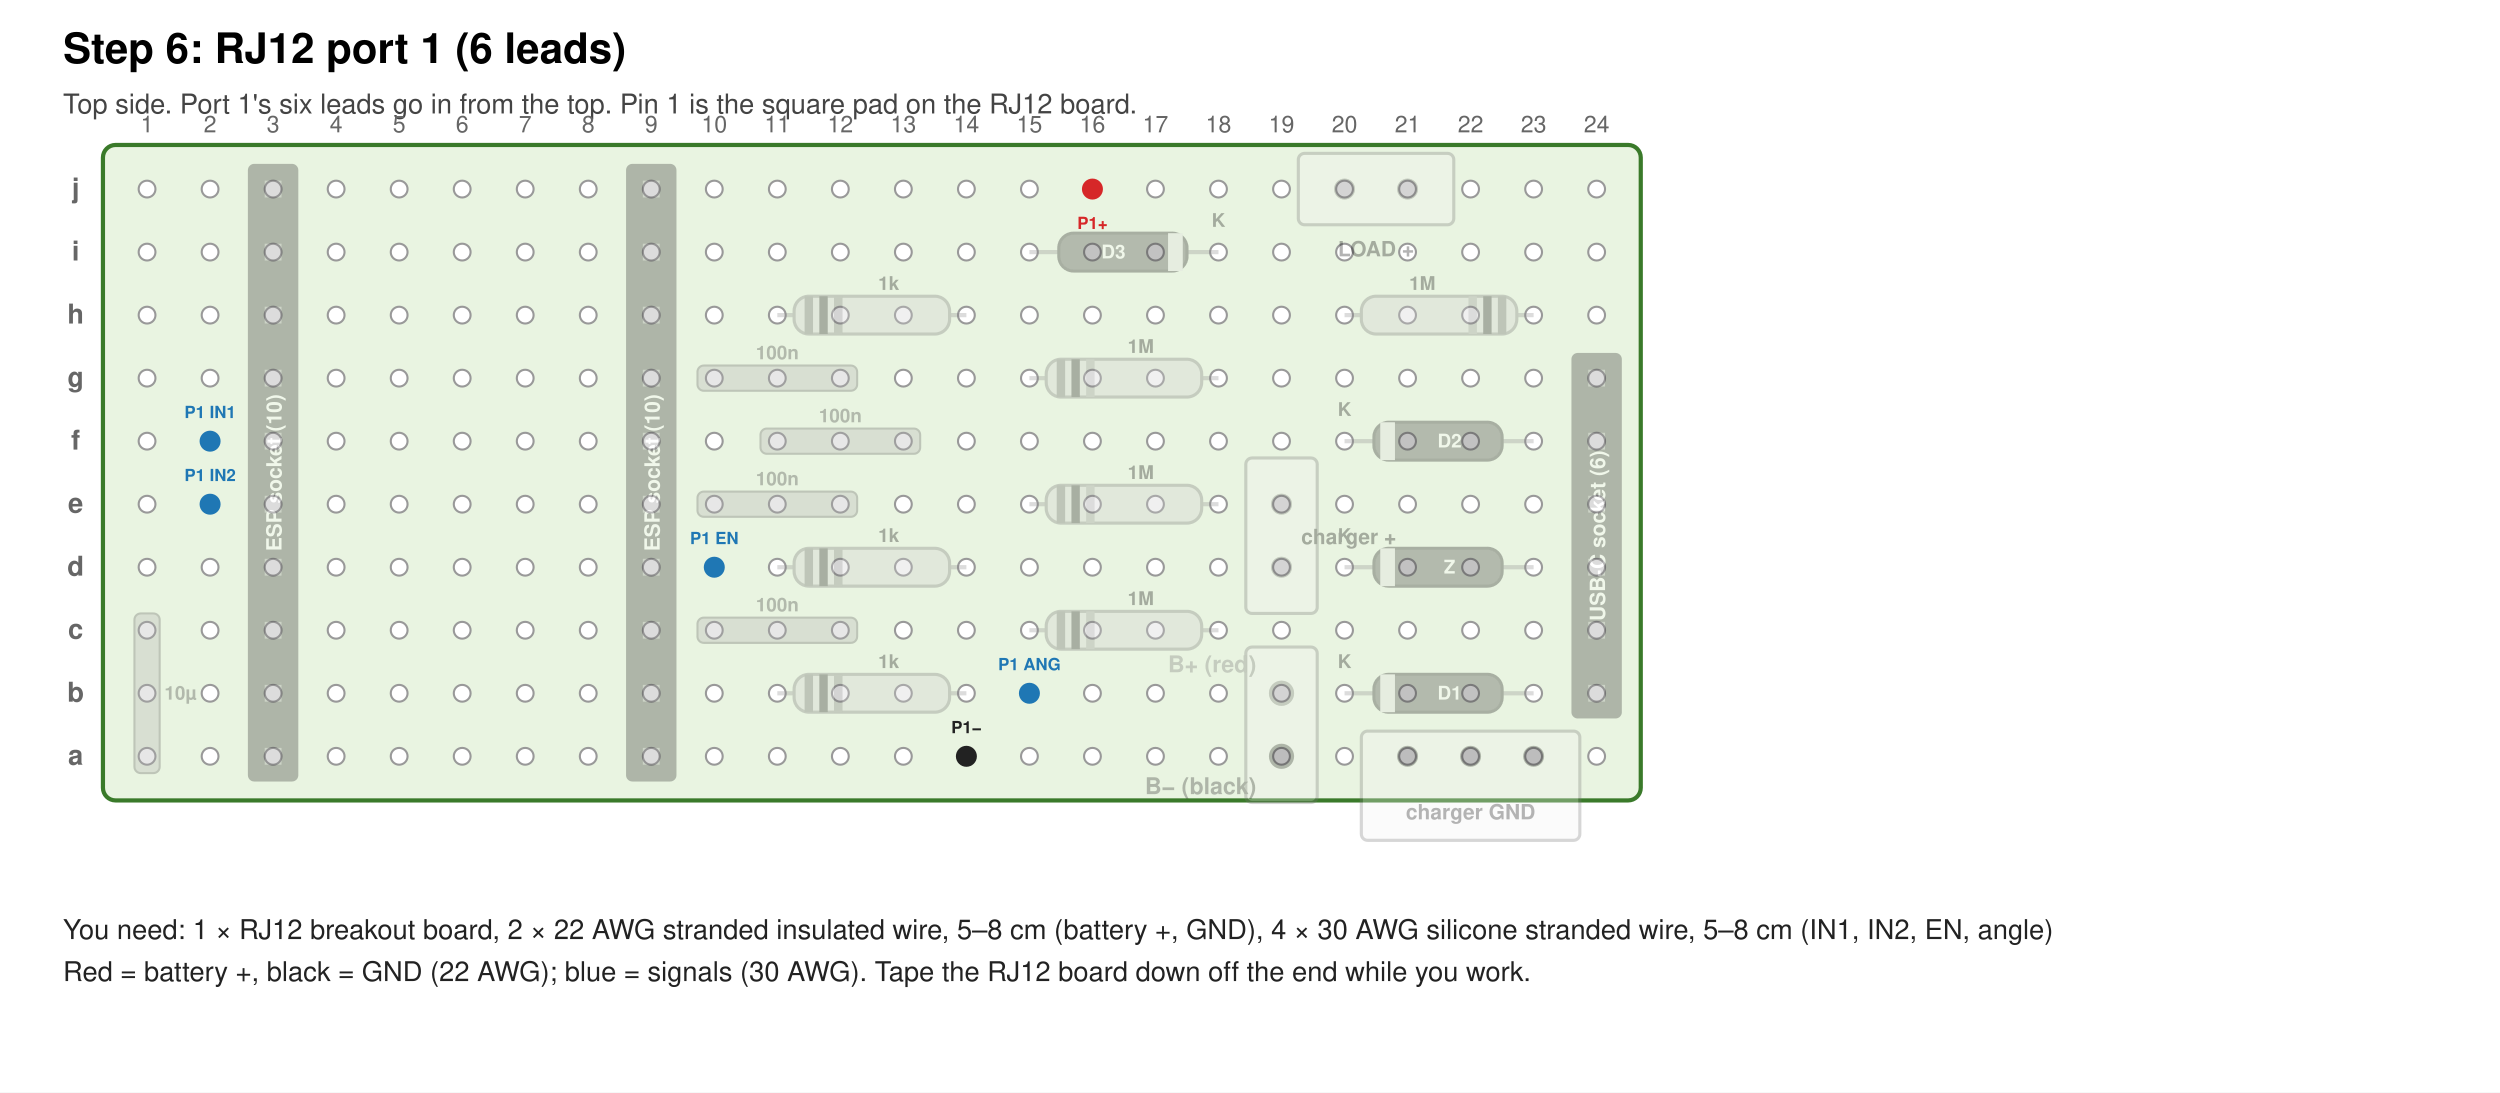
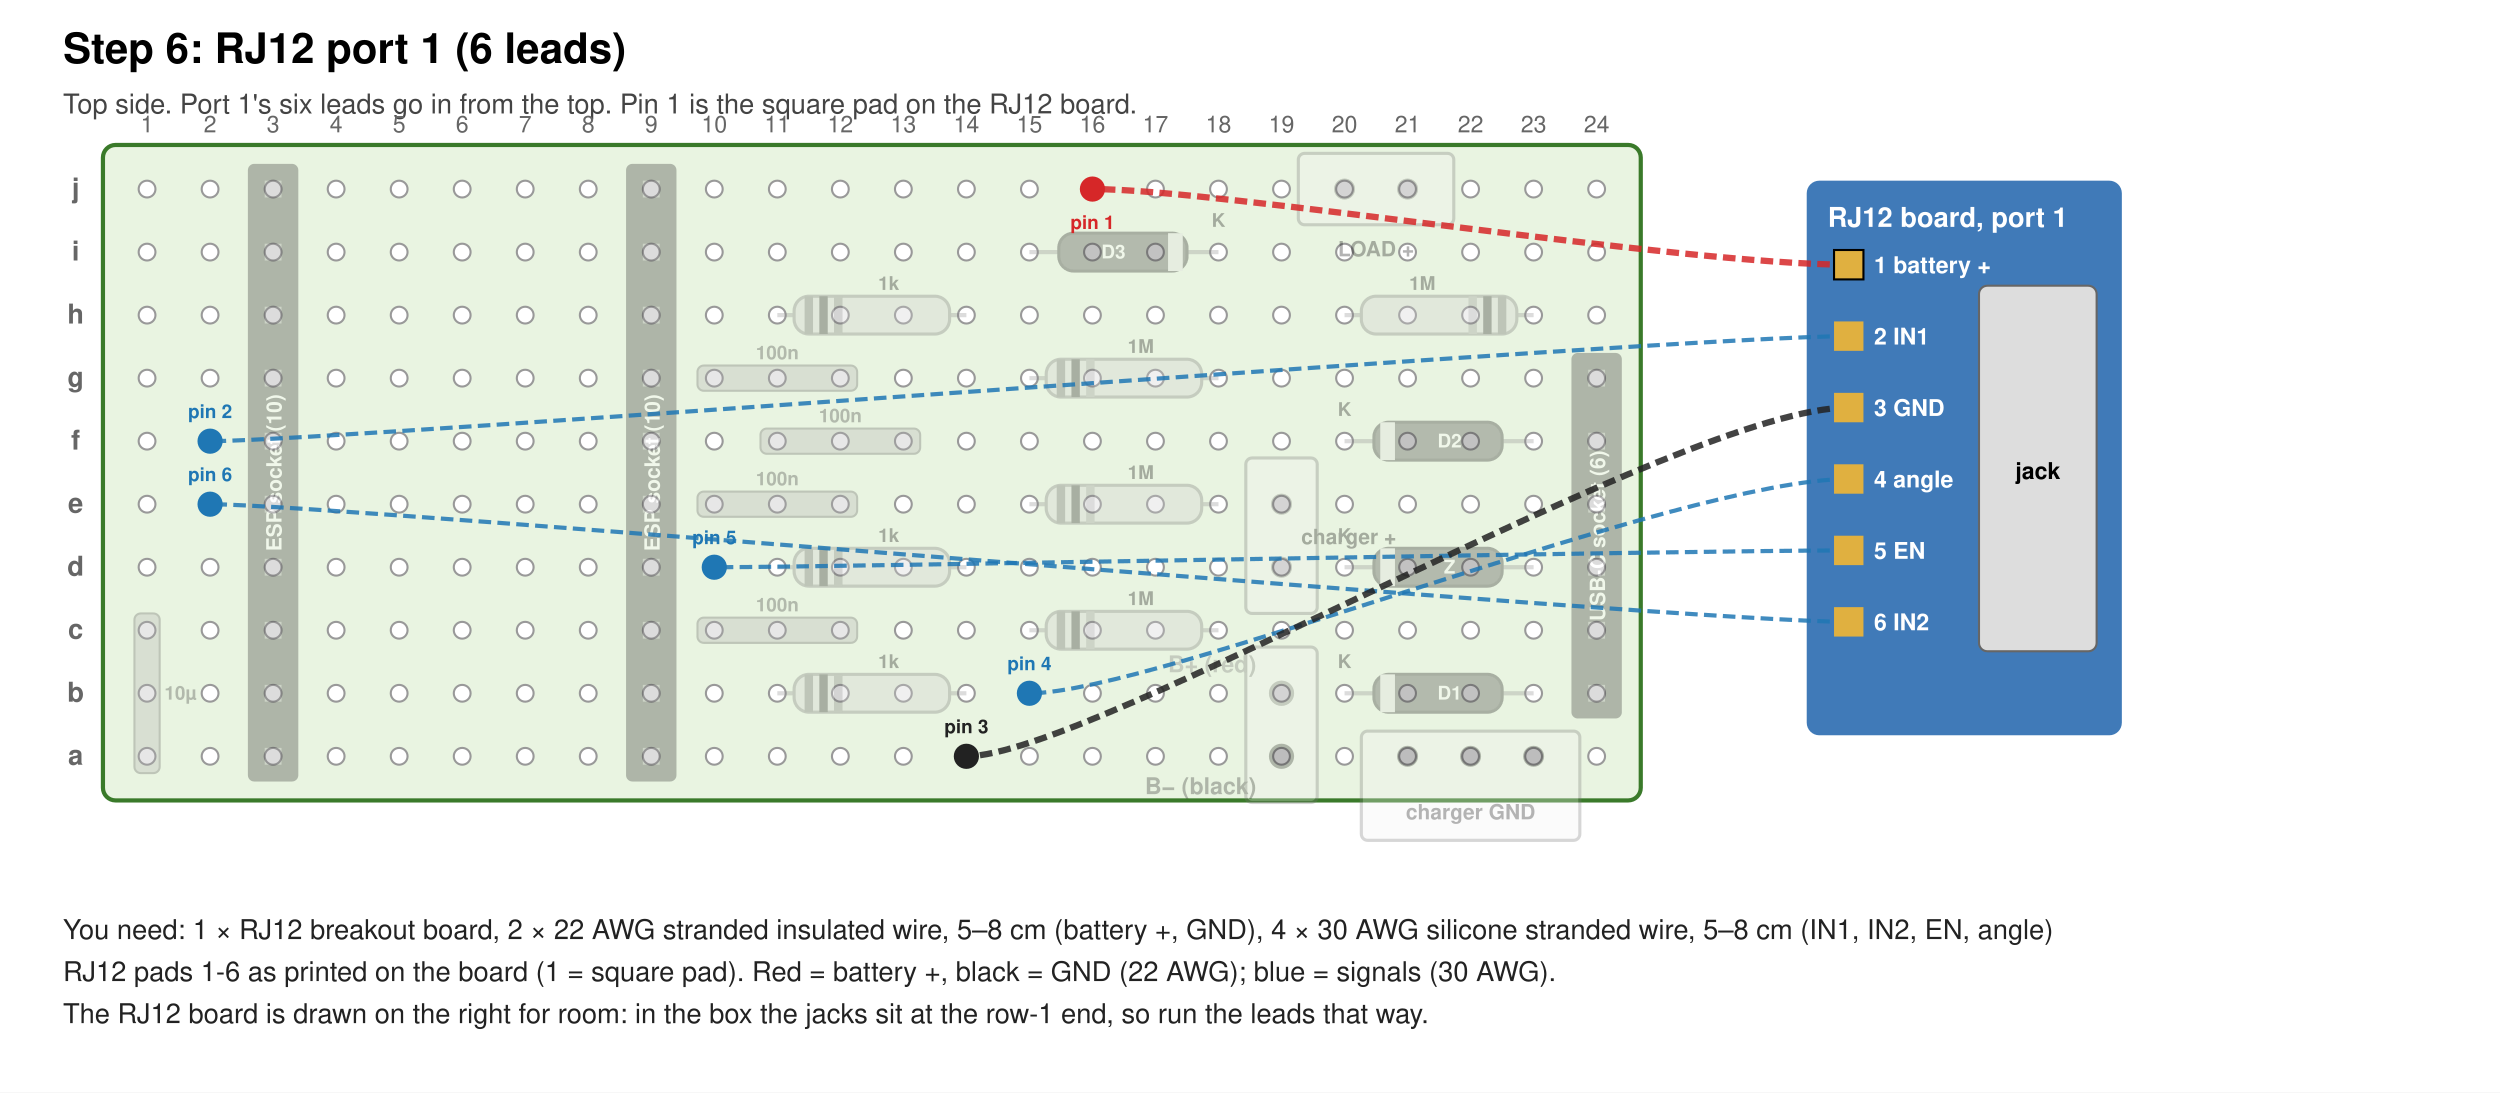
<svg xmlns="http://www.w3.org/2000/svg" width="1190" height="520" font-family="Helvetica,Arial">
  <defs>
    <filter id="mute">
      <feColorMatrix type="saturate" values="0" />
    </filter>
  </defs>
  <rect width="100%" height="100%" fill="#ffffff" />
  <text x="30" y="30" font-size="20" font-weight="bold">Step 6: RJ12 port 1 (6 leads)</text>
  <text x="30" y="54" font-size="13" fill="#444">Top side. Port 1's six leads go in from the top. Pin 1 is the square pad on the RJ12 board.</text>
  <rect x="49" y="69" width="732" height="312" rx="6" fill="#e9f4e1" stroke="#3a7a2a" stroke-width="2" />
  <text x="70" y="63" font-size="11" fill="#666" text-anchor="middle">1</text>
  <text x="100" y="63" font-size="11" fill="#666" text-anchor="middle">2</text>
  <text x="130" y="63" font-size="11" fill="#666" text-anchor="middle">3</text>
  <text x="160" y="63" font-size="11" fill="#666" text-anchor="middle">4</text>
  <text x="190" y="63" font-size="11" fill="#666" text-anchor="middle">5</text>
  <text x="220" y="63" font-size="11" fill="#666" text-anchor="middle">6</text>
  <text x="250" y="63" font-size="11" fill="#666" text-anchor="middle">7</text>
  <text x="280" y="63" font-size="11" fill="#666" text-anchor="middle">8</text>
  <text x="310" y="63" font-size="11" fill="#666" text-anchor="middle">9</text>
  <text x="340" y="63" font-size="11" fill="#666" text-anchor="middle">10</text>
  <text x="370" y="63" font-size="11" fill="#666" text-anchor="middle">11</text>
  <text x="400" y="63" font-size="11" fill="#666" text-anchor="middle">12</text>
  <text x="430" y="63" font-size="11" fill="#666" text-anchor="middle">13</text>
  <text x="460" y="63" font-size="11" fill="#666" text-anchor="middle">14</text>
  <text x="490" y="63" font-size="11" fill="#666" text-anchor="middle">15</text>
  <text x="520" y="63" font-size="11" fill="#666" text-anchor="middle">16</text>
  <text x="550" y="63" font-size="11" fill="#666" text-anchor="middle">17</text>
  <text x="580" y="63" font-size="11" fill="#666" text-anchor="middle">18</text>
  <text x="610" y="63" font-size="11" fill="#666" text-anchor="middle">19</text>
  <text x="640" y="63" font-size="11" fill="#666" text-anchor="middle">20</text>
  <text x="670" y="63" font-size="11" fill="#666" text-anchor="middle">21</text>
  <text x="700" y="63" font-size="11" fill="#666" text-anchor="middle">22</text>
  <text x="730" y="63" font-size="11" fill="#666" text-anchor="middle">23</text>
  <text x="760" y="63" font-size="11" fill="#666" text-anchor="middle">24</text>
  <text x="36" y="364" font-size="13" font-weight="bold" fill="#666" text-anchor="middle">a</text>
  <text x="36" y="334" font-size="13" font-weight="bold" fill="#666" text-anchor="middle">b</text>
  <text x="36" y="304" font-size="13" font-weight="bold" fill="#666" text-anchor="middle">c</text>
  <text x="36" y="274" font-size="13" font-weight="bold" fill="#666" text-anchor="middle">d</text>
  <text x="36" y="244" font-size="13" font-weight="bold" fill="#666" text-anchor="middle">e</text>
  <text x="36" y="214" font-size="13" font-weight="bold" fill="#666" text-anchor="middle">f</text>
  <text x="36" y="184" font-size="13" font-weight="bold" fill="#666" text-anchor="middle">g</text>
  <text x="36" y="154" font-size="13" font-weight="bold" fill="#666" text-anchor="middle">h</text>
  <text x="36" y="124" font-size="13" font-weight="bold" fill="#666" text-anchor="middle">i</text>
  <text x="36" y="94" font-size="13" font-weight="bold" fill="#666" text-anchor="middle">j</text>
  <circle cx="70" cy="360" r="4" fill="#fff" stroke="#999" />
  <circle cx="70" cy="330" r="4" fill="#fff" stroke="#999" />
  <circle cx="70" cy="300" r="4" fill="#fff" stroke="#999" />
  <circle cx="70" cy="270" r="4" fill="#fff" stroke="#999" />
  <circle cx="70" cy="240" r="4" fill="#fff" stroke="#999" />
  <circle cx="70" cy="210" r="4" fill="#fff" stroke="#999" />
  <circle cx="70" cy="180" r="4" fill="#fff" stroke="#999" />
  <circle cx="70" cy="150" r="4" fill="#fff" stroke="#999" />
  <circle cx="70" cy="120" r="4" fill="#fff" stroke="#999" />
  <circle cx="70" cy="90" r="4" fill="#fff" stroke="#999" />
  <circle cx="100" cy="360" r="4" fill="#fff" stroke="#999" />
  <circle cx="100" cy="330" r="4" fill="#fff" stroke="#999" />
  <circle cx="100" cy="300" r="4" fill="#fff" stroke="#999" />
  <circle cx="100" cy="270" r="4" fill="#fff" stroke="#999" />
  <circle cx="100" cy="240" r="4" fill="#fff" stroke="#999" />
  <circle cx="100" cy="210" r="4" fill="#fff" stroke="#999" />
  <circle cx="100" cy="180" r="4" fill="#fff" stroke="#999" />
  <circle cx="100" cy="150" r="4" fill="#fff" stroke="#999" />
  <circle cx="100" cy="120" r="4" fill="#fff" stroke="#999" />
  <circle cx="100" cy="90" r="4" fill="#fff" stroke="#999" />
  <circle cx="130" cy="360" r="4" fill="#fff" stroke="#999" />
  <circle cx="130" cy="330" r="4" fill="#fff" stroke="#999" />
  <circle cx="130" cy="300" r="4" fill="#fff" stroke="#999" />
  <circle cx="130" cy="270" r="4" fill="#fff" stroke="#999" />
  <circle cx="130" cy="240" r="4" fill="#fff" stroke="#999" />
  <circle cx="130" cy="210" r="4" fill="#fff" stroke="#999" />
  <circle cx="130" cy="180" r="4" fill="#fff" stroke="#999" />
  <circle cx="130" cy="150" r="4" fill="#fff" stroke="#999" />
  <circle cx="130" cy="120" r="4" fill="#fff" stroke="#999" />
  <circle cx="130" cy="90" r="4" fill="#fff" stroke="#999" />
  <circle cx="160" cy="360" r="4" fill="#fff" stroke="#999" />
  <circle cx="160" cy="330" r="4" fill="#fff" stroke="#999" />
  <circle cx="160" cy="300" r="4" fill="#fff" stroke="#999" />
  <circle cx="160" cy="270" r="4" fill="#fff" stroke="#999" />
  <circle cx="160" cy="240" r="4" fill="#fff" stroke="#999" />
  <circle cx="160" cy="210" r="4" fill="#fff" stroke="#999" />
  <circle cx="160" cy="180" r="4" fill="#fff" stroke="#999" />
  <circle cx="160" cy="150" r="4" fill="#fff" stroke="#999" />
  <circle cx="160" cy="120" r="4" fill="#fff" stroke="#999" />
  <circle cx="160" cy="90" r="4" fill="#fff" stroke="#999" />
  <circle cx="190" cy="360" r="4" fill="#fff" stroke="#999" />
  <circle cx="190" cy="330" r="4" fill="#fff" stroke="#999" />
  <circle cx="190" cy="300" r="4" fill="#fff" stroke="#999" />
  <circle cx="190" cy="270" r="4" fill="#fff" stroke="#999" />
  <circle cx="190" cy="240" r="4" fill="#fff" stroke="#999" />
  <circle cx="190" cy="210" r="4" fill="#fff" stroke="#999" />
  <circle cx="190" cy="180" r="4" fill="#fff" stroke="#999" />
  <circle cx="190" cy="150" r="4" fill="#fff" stroke="#999" />
  <circle cx="190" cy="120" r="4" fill="#fff" stroke="#999" />
  <circle cx="190" cy="90" r="4" fill="#fff" stroke="#999" />
  <circle cx="220" cy="360" r="4" fill="#fff" stroke="#999" />
  <circle cx="220" cy="330" r="4" fill="#fff" stroke="#999" />
  <circle cx="220" cy="300" r="4" fill="#fff" stroke="#999" />
  <circle cx="220" cy="270" r="4" fill="#fff" stroke="#999" />
  <circle cx="220" cy="240" r="4" fill="#fff" stroke="#999" />
  <circle cx="220" cy="210" r="4" fill="#fff" stroke="#999" />
  <circle cx="220" cy="180" r="4" fill="#fff" stroke="#999" />
  <circle cx="220" cy="150" r="4" fill="#fff" stroke="#999" />
  <circle cx="220" cy="120" r="4" fill="#fff" stroke="#999" />
  <circle cx="220" cy="90" r="4" fill="#fff" stroke="#999" />
  <circle cx="250" cy="360" r="4" fill="#fff" stroke="#999" />
  <circle cx="250" cy="330" r="4" fill="#fff" stroke="#999" />
  <circle cx="250" cy="300" r="4" fill="#fff" stroke="#999" />
  <circle cx="250" cy="270" r="4" fill="#fff" stroke="#999" />
  <circle cx="250" cy="240" r="4" fill="#fff" stroke="#999" />
  <circle cx="250" cy="210" r="4" fill="#fff" stroke="#999" />
  <circle cx="250" cy="180" r="4" fill="#fff" stroke="#999" />
  <circle cx="250" cy="150" r="4" fill="#fff" stroke="#999" />
  <circle cx="250" cy="120" r="4" fill="#fff" stroke="#999" />
  <circle cx="250" cy="90" r="4" fill="#fff" stroke="#999" />
  <circle cx="280" cy="360" r="4" fill="#fff" stroke="#999" />
  <circle cx="280" cy="330" r="4" fill="#fff" stroke="#999" />
  <circle cx="280" cy="300" r="4" fill="#fff" stroke="#999" />
  <circle cx="280" cy="270" r="4" fill="#fff" stroke="#999" />
  <circle cx="280" cy="240" r="4" fill="#fff" stroke="#999" />
  <circle cx="280" cy="210" r="4" fill="#fff" stroke="#999" />
  <circle cx="280" cy="180" r="4" fill="#fff" stroke="#999" />
  <circle cx="280" cy="150" r="4" fill="#fff" stroke="#999" />
  <circle cx="280" cy="120" r="4" fill="#fff" stroke="#999" />
  <circle cx="280" cy="90" r="4" fill="#fff" stroke="#999" />
  <circle cx="310" cy="360" r="4" fill="#fff" stroke="#999" />
  <circle cx="310" cy="330" r="4" fill="#fff" stroke="#999" />
  <circle cx="310" cy="300" r="4" fill="#fff" stroke="#999" />
  <circle cx="310" cy="270" r="4" fill="#fff" stroke="#999" />
  <circle cx="310" cy="240" r="4" fill="#fff" stroke="#999" />
  <circle cx="310" cy="210" r="4" fill="#fff" stroke="#999" />
  <circle cx="310" cy="180" r="4" fill="#fff" stroke="#999" />
  <circle cx="310" cy="150" r="4" fill="#fff" stroke="#999" />
  <circle cx="310" cy="120" r="4" fill="#fff" stroke="#999" />
  <circle cx="310" cy="90" r="4" fill="#fff" stroke="#999" />
  <circle cx="340" cy="360" r="4" fill="#fff" stroke="#999" />
  <circle cx="340" cy="330" r="4" fill="#fff" stroke="#999" />
  <circle cx="340" cy="300" r="4" fill="#fff" stroke="#999" />
  <circle cx="340" cy="270" r="4" fill="#fff" stroke="#999" />
  <circle cx="340" cy="240" r="4" fill="#fff" stroke="#999" />
  <circle cx="340" cy="210" r="4" fill="#fff" stroke="#999" />
  <circle cx="340" cy="180" r="4" fill="#fff" stroke="#999" />
  <circle cx="340" cy="150" r="4" fill="#fff" stroke="#999" />
  <circle cx="340" cy="120" r="4" fill="#fff" stroke="#999" />
  <circle cx="340" cy="90" r="4" fill="#fff" stroke="#999" />
  <circle cx="370" cy="360" r="4" fill="#fff" stroke="#999" />
  <circle cx="370" cy="330" r="4" fill="#fff" stroke="#999" />
  <circle cx="370" cy="300" r="4" fill="#fff" stroke="#999" />
  <circle cx="370" cy="270" r="4" fill="#fff" stroke="#999" />
  <circle cx="370" cy="240" r="4" fill="#fff" stroke="#999" />
  <circle cx="370" cy="210" r="4" fill="#fff" stroke="#999" />
  <circle cx="370" cy="180" r="4" fill="#fff" stroke="#999" />
  <circle cx="370" cy="150" r="4" fill="#fff" stroke="#999" />
  <circle cx="370" cy="120" r="4" fill="#fff" stroke="#999" />
  <circle cx="370" cy="90" r="4" fill="#fff" stroke="#999" />
  <circle cx="400" cy="360" r="4" fill="#fff" stroke="#999" />
  <circle cx="400" cy="330" r="4" fill="#fff" stroke="#999" />
  <circle cx="400" cy="300" r="4" fill="#fff" stroke="#999" />
  <circle cx="400" cy="270" r="4" fill="#fff" stroke="#999" />
  <circle cx="400" cy="240" r="4" fill="#fff" stroke="#999" />
  <circle cx="400" cy="210" r="4" fill="#fff" stroke="#999" />
  <circle cx="400" cy="180" r="4" fill="#fff" stroke="#999" />
  <circle cx="400" cy="150" r="4" fill="#fff" stroke="#999" />
  <circle cx="400" cy="120" r="4" fill="#fff" stroke="#999" />
  <circle cx="400" cy="90" r="4" fill="#fff" stroke="#999" />
  <circle cx="430" cy="360" r="4" fill="#fff" stroke="#999" />
  <circle cx="430" cy="330" r="4" fill="#fff" stroke="#999" />
  <circle cx="430" cy="300" r="4" fill="#fff" stroke="#999" />
  <circle cx="430" cy="270" r="4" fill="#fff" stroke="#999" />
  <circle cx="430" cy="240" r="4" fill="#fff" stroke="#999" />
  <circle cx="430" cy="210" r="4" fill="#fff" stroke="#999" />
  <circle cx="430" cy="180" r="4" fill="#fff" stroke="#999" />
  <circle cx="430" cy="150" r="4" fill="#fff" stroke="#999" />
  <circle cx="430" cy="120" r="4" fill="#fff" stroke="#999" />
  <circle cx="430" cy="90" r="4" fill="#fff" stroke="#999" />
  <circle cx="460" cy="360" r="4" fill="#fff" stroke="#999" />
  <circle cx="460" cy="330" r="4" fill="#fff" stroke="#999" />
  <circle cx="460" cy="300" r="4" fill="#fff" stroke="#999" />
  <circle cx="460" cy="270" r="4" fill="#fff" stroke="#999" />
  <circle cx="460" cy="240" r="4" fill="#fff" stroke="#999" />
  <circle cx="460" cy="210" r="4" fill="#fff" stroke="#999" />
  <circle cx="460" cy="180" r="4" fill="#fff" stroke="#999" />
  <circle cx="460" cy="150" r="4" fill="#fff" stroke="#999" />
  <circle cx="460" cy="120" r="4" fill="#fff" stroke="#999" />
  <circle cx="460" cy="90" r="4" fill="#fff" stroke="#999" />
  <circle cx="490" cy="360" r="4" fill="#fff" stroke="#999" />
  <circle cx="490" cy="330" r="4" fill="#fff" stroke="#999" />
  <circle cx="490" cy="300" r="4" fill="#fff" stroke="#999" />
  <circle cx="490" cy="270" r="4" fill="#fff" stroke="#999" />
  <circle cx="490" cy="240" r="4" fill="#fff" stroke="#999" />
  <circle cx="490" cy="210" r="4" fill="#fff" stroke="#999" />
  <circle cx="490" cy="180" r="4" fill="#fff" stroke="#999" />
  <circle cx="490" cy="150" r="4" fill="#fff" stroke="#999" />
  <circle cx="490" cy="120" r="4" fill="#fff" stroke="#999" />
  <circle cx="490" cy="90" r="4" fill="#fff" stroke="#999" />
  <circle cx="520" cy="360" r="4" fill="#fff" stroke="#999" />
  <circle cx="520" cy="330" r="4" fill="#fff" stroke="#999" />
  <circle cx="520" cy="300" r="4" fill="#fff" stroke="#999" />
  <circle cx="520" cy="270" r="4" fill="#fff" stroke="#999" />
  <circle cx="520" cy="240" r="4" fill="#fff" stroke="#999" />
  <circle cx="520" cy="210" r="4" fill="#fff" stroke="#999" />
  <circle cx="520" cy="180" r="4" fill="#fff" stroke="#999" />
  <circle cx="520" cy="150" r="4" fill="#fff" stroke="#999" />
  <circle cx="520" cy="120" r="4" fill="#fff" stroke="#999" />
  <circle cx="520" cy="90" r="4" fill="#fff" stroke="#999" />
  <circle cx="550" cy="360" r="4" fill="#fff" stroke="#999" />
  <circle cx="550" cy="330" r="4" fill="#fff" stroke="#999" />
  <circle cx="550" cy="300" r="4" fill="#fff" stroke="#999" />
  <circle cx="550" cy="270" r="4" fill="#fff" stroke="#999" />
  <circle cx="550" cy="240" r="4" fill="#fff" stroke="#999" />
  <circle cx="550" cy="210" r="4" fill="#fff" stroke="#999" />
  <circle cx="550" cy="180" r="4" fill="#fff" stroke="#999" />
  <circle cx="550" cy="150" r="4" fill="#fff" stroke="#999" />
  <circle cx="550" cy="120" r="4" fill="#fff" stroke="#999" />
  <circle cx="550" cy="90" r="4" fill="#fff" stroke="#999" />
  <circle cx="580" cy="360" r="4" fill="#fff" stroke="#999" />
  <circle cx="580" cy="330" r="4" fill="#fff" stroke="#999" />
  <circle cx="580" cy="300" r="4" fill="#fff" stroke="#999" />
  <circle cx="580" cy="270" r="4" fill="#fff" stroke="#999" />
  <circle cx="580" cy="240" r="4" fill="#fff" stroke="#999" />
  <circle cx="580" cy="210" r="4" fill="#fff" stroke="#999" />
  <circle cx="580" cy="180" r="4" fill="#fff" stroke="#999" />
  <circle cx="580" cy="150" r="4" fill="#fff" stroke="#999" />
  <circle cx="580" cy="120" r="4" fill="#fff" stroke="#999" />
  <circle cx="580" cy="90" r="4" fill="#fff" stroke="#999" />
  <circle cx="610" cy="360" r="4" fill="#fff" stroke="#999" />
  <circle cx="610" cy="330" r="4" fill="#fff" stroke="#999" />
  <circle cx="610" cy="300" r="4" fill="#fff" stroke="#999" />
  <circle cx="610" cy="270" r="4" fill="#fff" stroke="#999" />
  <circle cx="610" cy="240" r="4" fill="#fff" stroke="#999" />
  <circle cx="610" cy="210" r="4" fill="#fff" stroke="#999" />
  <circle cx="610" cy="180" r="4" fill="#fff" stroke="#999" />
  <circle cx="610" cy="150" r="4" fill="#fff" stroke="#999" />
  <circle cx="610" cy="120" r="4" fill="#fff" stroke="#999" />
  <circle cx="610" cy="90" r="4" fill="#fff" stroke="#999" />
  <circle cx="640" cy="360" r="4" fill="#fff" stroke="#999" />
  <circle cx="640" cy="330" r="4" fill="#fff" stroke="#999" />
  <circle cx="640" cy="300" r="4" fill="#fff" stroke="#999" />
  <circle cx="640" cy="270" r="4" fill="#fff" stroke="#999" />
  <circle cx="640" cy="240" r="4" fill="#fff" stroke="#999" />
  <circle cx="640" cy="210" r="4" fill="#fff" stroke="#999" />
  <circle cx="640" cy="180" r="4" fill="#fff" stroke="#999" />
  <circle cx="640" cy="150" r="4" fill="#fff" stroke="#999" />
  <circle cx="640" cy="120" r="4" fill="#fff" stroke="#999" />
  <circle cx="640" cy="90" r="4" fill="#fff" stroke="#999" />
  <circle cx="670" cy="360" r="4" fill="#fff" stroke="#999" />
  <circle cx="670" cy="330" r="4" fill="#fff" stroke="#999" />
  <circle cx="670" cy="300" r="4" fill="#fff" stroke="#999" />
  <circle cx="670" cy="270" r="4" fill="#fff" stroke="#999" />
  <circle cx="670" cy="240" r="4" fill="#fff" stroke="#999" />
  <circle cx="670" cy="210" r="4" fill="#fff" stroke="#999" />
  <circle cx="670" cy="180" r="4" fill="#fff" stroke="#999" />
  <circle cx="670" cy="150" r="4" fill="#fff" stroke="#999" />
  <circle cx="670" cy="120" r="4" fill="#fff" stroke="#999" />
  <circle cx="670" cy="90" r="4" fill="#fff" stroke="#999" />
  <circle cx="700" cy="360" r="4" fill="#fff" stroke="#999" />
  <circle cx="700" cy="330" r="4" fill="#fff" stroke="#999" />
  <circle cx="700" cy="300" r="4" fill="#fff" stroke="#999" />
  <circle cx="700" cy="270" r="4" fill="#fff" stroke="#999" />
  <circle cx="700" cy="240" r="4" fill="#fff" stroke="#999" />
  <circle cx="700" cy="210" r="4" fill="#fff" stroke="#999" />
  <circle cx="700" cy="180" r="4" fill="#fff" stroke="#999" />
  <circle cx="700" cy="150" r="4" fill="#fff" stroke="#999" />
  <circle cx="700" cy="120" r="4" fill="#fff" stroke="#999" />
  <circle cx="700" cy="90" r="4" fill="#fff" stroke="#999" />
  <circle cx="730" cy="360" r="4" fill="#fff" stroke="#999" />
  <circle cx="730" cy="330" r="4" fill="#fff" stroke="#999" />
  <circle cx="730" cy="300" r="4" fill="#fff" stroke="#999" />
  <circle cx="730" cy="270" r="4" fill="#fff" stroke="#999" />
  <circle cx="730" cy="240" r="4" fill="#fff" stroke="#999" />
  <circle cx="730" cy="210" r="4" fill="#fff" stroke="#999" />
  <circle cx="730" cy="180" r="4" fill="#fff" stroke="#999" />
  <circle cx="730" cy="150" r="4" fill="#fff" stroke="#999" />
  <circle cx="730" cy="120" r="4" fill="#fff" stroke="#999" />
  <circle cx="730" cy="90" r="4" fill="#fff" stroke="#999" />
  <circle cx="760" cy="360" r="4" fill="#fff" stroke="#999" />
  <circle cx="760" cy="330" r="4" fill="#fff" stroke="#999" />
  <circle cx="760" cy="300" r="4" fill="#fff" stroke="#999" />
  <circle cx="760" cy="270" r="4" fill="#fff" stroke="#999" />
  <circle cx="760" cy="240" r="4" fill="#fff" stroke="#999" />
  <circle cx="760" cy="210" r="4" fill="#fff" stroke="#999" />
  <circle cx="760" cy="180" r="4" fill="#fff" stroke="#999" />
  <circle cx="760" cy="150" r="4" fill="#fff" stroke="#999" />
  <circle cx="760" cy="120" r="4" fill="#fff" stroke="#999" />
  <circle cx="760" cy="90" r="4" fill="#fff" stroke="#999" />
  <g filter="url(#mute)" opacity="0.3">
    <line x1="730" y1="150" x2="640" y2="150" stroke="#888" stroke-width="2" />
    <rect x="648" y="141" width="74" height="18" rx="7" fill="#e8c88a" stroke="#8a6a2a" stroke-width="1.5" />
    <rect x="713" y="141" width="4" height="18" fill="#8b4513" />
    <rect x="706" y="141" width="4" height="18" fill="#111" />
    <rect x="699" y="141" width="4" height="18" fill="#2ca02c" />
    <text x="677" y="138" font-size="9" text-anchor="middle" font-weight="bold">1M</text>
    <line x1="490" y1="180" x2="580" y2="180" stroke="#888" stroke-width="2" />
    <rect x="498" y="171" width="74" height="18" rx="7" fill="#e8c88a" stroke="#8a6a2a" stroke-width="1.5" />
    <rect x="503" y="171" width="4" height="18" fill="#8b4513" />
    <rect x="510" y="171" width="4" height="18" fill="#111" />
    <rect x="517" y="171" width="4" height="18" fill="#2ca02c" />
    <text x="543" y="168" font-size="9" text-anchor="middle" font-weight="bold">1M</text>
    <line x1="490" y1="240" x2="580" y2="240" stroke="#888" stroke-width="2" />
    <rect x="498" y="231" width="74" height="18" rx="7" fill="#e8c88a" stroke="#8a6a2a" stroke-width="1.5" />
    <rect x="503" y="231" width="4" height="18" fill="#8b4513" />
    <rect x="510" y="231" width="4" height="18" fill="#111" />
    <rect x="517" y="231" width="4" height="18" fill="#2ca02c" />
    <text x="543" y="228" font-size="9" text-anchor="middle" font-weight="bold">1M</text>
    <line x1="490" y1="300" x2="580" y2="300" stroke="#888" stroke-width="2" />
    <rect x="498" y="291" width="74" height="18" rx="7" fill="#e8c88a" stroke="#8a6a2a" stroke-width="1.5" />
    <rect x="503" y="291" width="4" height="18" fill="#8b4513" />
    <rect x="510" y="291" width="4" height="18" fill="#111" />
    <rect x="517" y="291" width="4" height="18" fill="#2ca02c" />
    <text x="543" y="288" font-size="9" text-anchor="middle" font-weight="bold">1M</text>
    <line x1="370" y1="330" x2="460" y2="330" stroke="#888" stroke-width="2" />
    <rect x="378" y="321" width="74" height="18" rx="7" fill="#e8c88a" stroke="#8a6a2a" stroke-width="1.5" />
    <rect x="383" y="321" width="4" height="18" fill="#8b4513" />
    <rect x="390" y="321" width="4" height="18" fill="#111" />
    <rect x="397" y="321" width="4" height="18" fill="#d62728" />
    <text x="423" y="318" font-size="9" text-anchor="middle" font-weight="bold">1k</text>
    <line x1="370" y1="270" x2="460" y2="270" stroke="#888" stroke-width="2" />
    <rect x="378" y="261" width="74" height="18" rx="7" fill="#e8c88a" stroke="#8a6a2a" stroke-width="1.5" />
    <rect x="383" y="261" width="4" height="18" fill="#8b4513" />
    <rect x="390" y="261" width="4" height="18" fill="#111" />
    <rect x="397" y="261" width="4" height="18" fill="#d62728" />
    <text x="423" y="258" font-size="9" text-anchor="middle" font-weight="bold">1k</text>
    <line x1="370" y1="150" x2="460" y2="150" stroke="#888" stroke-width="2" />
    <rect x="378" y="141" width="74" height="18" rx="7" fill="#e8c88a" stroke="#8a6a2a" stroke-width="1.5" />
    <rect x="383" y="141" width="4" height="18" fill="#8b4513" />
    <rect x="390" y="141" width="4" height="18" fill="#111" />
    <rect x="397" y="141" width="4" height="18" fill="#d62728" />
    <text x="423" y="138" font-size="9" text-anchor="middle" font-weight="bold">1k</text>
    <line x1="490" y1="120" x2="580" y2="120" stroke="#888" stroke-width="2" />
    <rect x="504" y="111" width="61" height="18" rx="7" fill="#333" stroke="#111" stroke-width="1.5" />
    <rect x="556" y="111" width="7" height="18" fill="#ddd" />
    <text x="530" y="123" font-size="9" fill="#fff" text-anchor="middle" font-weight="bold">D3</text>
    <text x="580" y="108" font-size="9" fill="#000" text-anchor="middle" font-weight="bold">K</text>
    <line x1="730" y1="330" x2="640" y2="330" stroke="#888" stroke-width="2" />
    <rect x="654" y="321" width="61" height="18" rx="7" fill="#333" stroke="#111" stroke-width="1.5" />
    <rect x="657" y="321" width="7" height="18" fill="#ddd" />
    <text x="690" y="333" font-size="9" fill="#fff" text-anchor="middle" font-weight="bold">D1</text>
    <text x="640" y="318" font-size="9" fill="#000" text-anchor="middle" font-weight="bold">K</text>
    <line x1="730" y1="210" x2="640" y2="210" stroke="#888" stroke-width="2" />
    <rect x="654" y="201" width="61" height="18" rx="7" fill="#333" stroke="#111" stroke-width="1.5" />
    <rect x="657" y="201" width="7" height="18" fill="#ddd" />
    <text x="690" y="213" font-size="9" fill="#fff" text-anchor="middle" font-weight="bold">D2</text>
    <text x="640" y="198" font-size="9" fill="#000" text-anchor="middle" font-weight="bold">K</text>
    <line x1="730" y1="270" x2="640" y2="270" stroke="#888" stroke-width="2" />
    <rect x="654" y="261" width="61" height="18" rx="7" fill="#333" stroke="#111" stroke-width="1.5" />
    <rect x="657" y="261" width="7" height="18" fill="#ddd" />
    <text x="690" y="273" font-size="9" fill="#fff" text-anchor="middle" font-weight="bold">Z</text>
    <text x="640" y="258" font-size="9" fill="#000" text-anchor="middle" font-weight="bold">K</text>
    <rect x="64" y="292" width="12" height="76" rx="3" fill="#7fb2e5" stroke="#2a5a8a" />
    <text x="86" y="333" font-size="9" text-anchor="middle" fill="#0b2e55" font-weight="bold">10µ</text>
    <rect x="362" y="204" width="76" height="12" rx="3" fill="#7fb2e5" stroke="#2a5a8a" />
    <text x="400" y="201" font-size="9" text-anchor="middle" fill="#0b2e55" font-weight="bold">100n</text>
    <rect x="332" y="294" width="76" height="12" rx="3" fill="#7fb2e5" stroke="#2a5a8a" />
    <text x="370" y="291" font-size="9" text-anchor="middle" fill="#0b2e55" font-weight="bold">100n</text>
    <rect x="332" y="234" width="76" height="12" rx="3" fill="#7fb2e5" stroke="#2a5a8a" />
    <text x="370" y="231" font-size="9" text-anchor="middle" fill="#0b2e55" font-weight="bold">100n</text>
    <rect x="332" y="174" width="76" height="12" rx="3" fill="#7fb2e5" stroke="#2a5a8a" />
    <text x="370" y="171" font-size="9" text-anchor="middle" fill="#0b2e55" font-weight="bold">100n</text>
    <rect x="118" y="78" width="24" height="294" rx="3" fill="#222" />
    <rect x="126" y="356" width="8" height="8" fill="#888" />
    <rect x="126" y="326" width="8" height="8" fill="#888" />
    <rect x="126" y="296" width="8" height="8" fill="#888" />
    <rect x="126" y="266" width="8" height="8" fill="#888" />
    <rect x="126" y="236" width="8" height="8" fill="#888" />
    <rect x="126" y="206" width="8" height="8" fill="#888" />
    <rect x="126" y="176" width="8" height="8" fill="#888" />
    <rect x="126" y="146" width="8" height="8" fill="#888" />
    <rect x="126" y="116" width="8" height="8" fill="#888" />
    <rect x="126" y="86" width="8" height="8" fill="#888" />
    <text x="130" y="229" font-size="10" fill="#fff" text-anchor="middle" font-weight="bold" transform="rotate(-90 130 225)">ESP socket (10)</text>
    <rect x="298" y="78" width="24" height="294" rx="3" fill="#222" />
    <rect x="306" y="356" width="8" height="8" fill="#888" />
    <rect x="306" y="326" width="8" height="8" fill="#888" />
    <rect x="306" y="296" width="8" height="8" fill="#888" />
    <rect x="306" y="266" width="8" height="8" fill="#888" />
    <rect x="306" y="236" width="8" height="8" fill="#888" />
    <rect x="306" y="206" width="8" height="8" fill="#888" />
    <rect x="306" y="176" width="8" height="8" fill="#888" />
    <rect x="306" y="146" width="8" height="8" fill="#888" />
    <rect x="306" y="116" width="8" height="8" fill="#888" />
    <rect x="306" y="86" width="8" height="8" fill="#888" />
    <text x="310" y="229" font-size="10" fill="#fff" text-anchor="middle" font-weight="bold" transform="rotate(-90 310 225)">ESP socket (10)</text>
    <rect x="748" y="168" width="24" height="174" rx="3" fill="#222" />
    <rect x="756" y="326" width="8" height="8" fill="#888" />
    <rect x="756" y="296" width="8" height="8" fill="#888" />
    <rect x="756" y="266" width="8" height="8" fill="#888" />
    <rect x="756" y="236" width="8" height="8" fill="#888" />
    <rect x="756" y="206" width="8" height="8" fill="#888" />
    <rect x="756" y="176" width="8" height="8" fill="#888" />
    <text x="760" y="259" font-size="10" fill="#fff" text-anchor="middle" font-weight="bold" transform="rotate(-90 760 255)">USB-C socket (6)</text>
    <rect x="593" y="308" width="34" height="74" rx="3" fill="#f4f1e8" stroke="#777" stroke-width="1.5" />
    <circle cx="610" cy="360" r="5" fill="#222222" />
    <circle cx="610" cy="330" r="5" fill="#d62728" />
    <rect x="593" y="218" width="34" height="74" rx="3" fill="#f4f1e8" stroke="#777" stroke-width="1.5" />
    <circle cx="610" cy="270" r="5" fill="#d62728" />
    <circle cx="610" cy="240" r="5" fill="#d62728" />
    <text x="642" y="259" font-size="10" text-anchor="middle" font-weight="bold">charger +</text>
    <rect x="618" y="73" width="74" height="34" rx="3" fill="#f4f1e8" stroke="#777" stroke-width="1.5" />
    <circle cx="640" cy="90" r="5" fill="#d62728" />
    <circle cx="670" cy="90" r="5" fill="#d62728" />
    <text x="655" y="122" font-size="10" text-anchor="middle" font-weight="bold">LOAD +</text>
    <rect x="648" y="348" width="104" height="52" rx="3" fill="#f4f1e8" stroke="#777" stroke-width="1.5" />
    <circle cx="670" cy="360" r="5" fill="#222222" />
    <circle cx="700" cy="360" r="5" fill="#222222" />
    <circle cx="730" cy="360" r="5" fill="#222222" />
    <text x="700" y="390" font-size="10" text-anchor="middle" font-weight="bold">charger GND</text>
    <circle cx="610" cy="360" r="6" fill="#222" />
    <text x="598" y="378" font-size="11" fill="#222" text-anchor="end" font-weight="bold">B− (black)</text>
    <circle cx="610" cy="330" r="6" fill="#d62728" />
    <text x="598" y="320" font-size="11" fill="#d62728" text-anchor="end" font-weight="bold">B+ (red)</text>
  </g>
-   <circle cx="100" cy="210" r="5" fill="#1f77b4" />
-   <text x="100" y="199" font-size="8" fill="#1f77b4" text-anchor="middle" font-weight="bold">P1 IN1</text>
-   <circle cx="100" cy="240" r="5" fill="#1f77b4" />
-   <text x="100" y="229" font-size="8" fill="#1f77b4" text-anchor="middle" font-weight="bold">P1 IN2</text>
-   <circle cx="340" cy="270" r="5" fill="#1f77b4" />
-   <text x="340" y="259" font-size="8" fill="#1f77b4" text-anchor="middle" font-weight="bold">P1 EN</text>
-   <circle cx="490" cy="330" r="5" fill="#1f77b4" />
-   <text x="490" y="319" font-size="8" fill="#1f77b4" text-anchor="middle" font-weight="bold">P1 ANG</text>
-   <circle cx="520" cy="90" r="5" fill="#d62728" />
-   <text x="520" y="109" font-size="8" fill="#d62728" text-anchor="middle" font-weight="bold">P1+</text>
-   <circle cx="460" cy="360" r="5" fill="#222222" />
-   <text x="460" y="349" font-size="8" fill="#222222" text-anchor="middle" font-weight="bold">P1−</text>
+   <rect x="860" y="86" width="150" height="264" rx="6" fill="#2b6cb0" opacity="0.9" />
+   <text x="870" y="108" font-size="13" fill="#fff" font-weight="bold">RJ12 board, port 1</text>
+   <rect x="942" y="136" width="56" height="174" rx="4" fill="#ddd" stroke="#666" />
+   <text x="970" y="228" font-size="11" text-anchor="middle" font-weight="bold">jack</text>
+   <path d="M880 160 C800 160 160 210 100 210" fill="none" stroke="#1f77b4" stroke-width="2" stroke-dasharray="6,3" opacity="0.85" />
+   <rect x="873" y="153" width="14" height="14" fill="#e0b040" />
+   <text x="892" y="164" font-size="11" fill="#fff" font-weight="bold">2 IN1</text>
+   <circle cx="100" cy="210" r="6" fill="#1f77b4" />
+   <text x="100" y="199" font-size="9" fill="#1f77b4" text-anchor="middle" font-weight="bold">pin 2</text>
+   <path d="M880 296 C800 296 160 240 100 240" fill="none" stroke="#1f77b4" stroke-width="2" stroke-dasharray="6,3" opacity="0.85" />
+   <rect x="873" y="289" width="14" height="14" fill="#e0b040" />
+   <text x="892" y="300" font-size="11" fill="#fff" font-weight="bold">6 IN2</text>
+   <circle cx="100" cy="240" r="6" fill="#1f77b4" />
+   <text x="100" y="229" font-size="9" fill="#1f77b4" text-anchor="middle" font-weight="bold">pin 6</text>
+   <path d="M880 262 C800 262 400 270 340 270" fill="none" stroke="#1f77b4" stroke-width="2" stroke-dasharray="6,3" opacity="0.85" />
+   <rect x="873" y="255" width="14" height="14" fill="#e0b040" />
+   <text x="892" y="266" font-size="11" fill="#fff" font-weight="bold">5 EN</text>
+   <circle cx="340" cy="270" r="6" fill="#1f77b4" />
+   <text x="340" y="259" font-size="9" fill="#1f77b4" text-anchor="middle" font-weight="bold">pin 5</text>
+   <path d="M880 228 C800 228 550 330 490 330" fill="none" stroke="#1f77b4" stroke-width="2" stroke-dasharray="6,3" opacity="0.85" />
+   <rect x="873" y="221" width="14" height="14" fill="#e0b040" />
+   <text x="892" y="232" font-size="11" fill="#fff" font-weight="bold">4 angle</text>
+   <circle cx="490" cy="330" r="6" fill="#1f77b4" />
+   <text x="490" y="319" font-size="9" fill="#1f77b4" text-anchor="middle" font-weight="bold">pin 4</text>
+   <path d="M880 126 C800 126 580 90 520 90" fill="none" stroke="#d62728" stroke-width="3" stroke-dasharray="6,3" opacity="0.85" />
+   <rect x="873" y="119" width="14" height="14" fill="#e0b040" stroke="#000" />
+   <text x="892" y="130" font-size="11" fill="#fff" font-weight="bold">1 battery +</text>
+   <circle cx="520" cy="90" r="6" fill="#d62728" />
+   <text x="520" y="109" font-size="9" fill="#d62728" text-anchor="middle" font-weight="bold">pin 1</text>
+   <path d="M880 194 C800 194 520 360 460 360" fill="none" stroke="#222222" stroke-width="3" stroke-dasharray="6,3" opacity="0.85" />
+   <rect x="873" y="187" width="14" height="14" fill="#e0b040" />
+   <text x="892" y="198" font-size="11" fill="#fff" font-weight="bold">3 GND</text>
+   <circle cx="460" cy="360" r="6" fill="#222222" />
+   <text x="460" y="349" font-size="9" fill="#222222" text-anchor="middle" font-weight="bold">pin 3</text>
  <text x="30" y="447" font-size="13" fill="#222">You need: 1 × RJ12 breakout board, 2 × 22 AWG stranded insulated wire, 5–8 cm (battery +, GND), 4 × 30 AWG silicone stranded wire, 5–8 cm (IN1, IN2, EN, angle)</text>
-   <text x="30" y="467" font-size="13" fill="#222">Red = battery +, black = GND (22 AWG); blue = signals (30 AWG). Tape the RJ12 board down off the end while you work.</text>
+   <text x="30" y="467" font-size="13" fill="#222">RJ12 pads 1-6 as printed on the board (1 = square pad). Red = battery +, black = GND (22 AWG); blue = signals (30 AWG).</text>
+   <text x="30" y="487" font-size="13" fill="#222">The RJ12 board is drawn on the right for room: in the box the jacks sit at the row-1 end, so run the leads that way.</text>
</svg>
